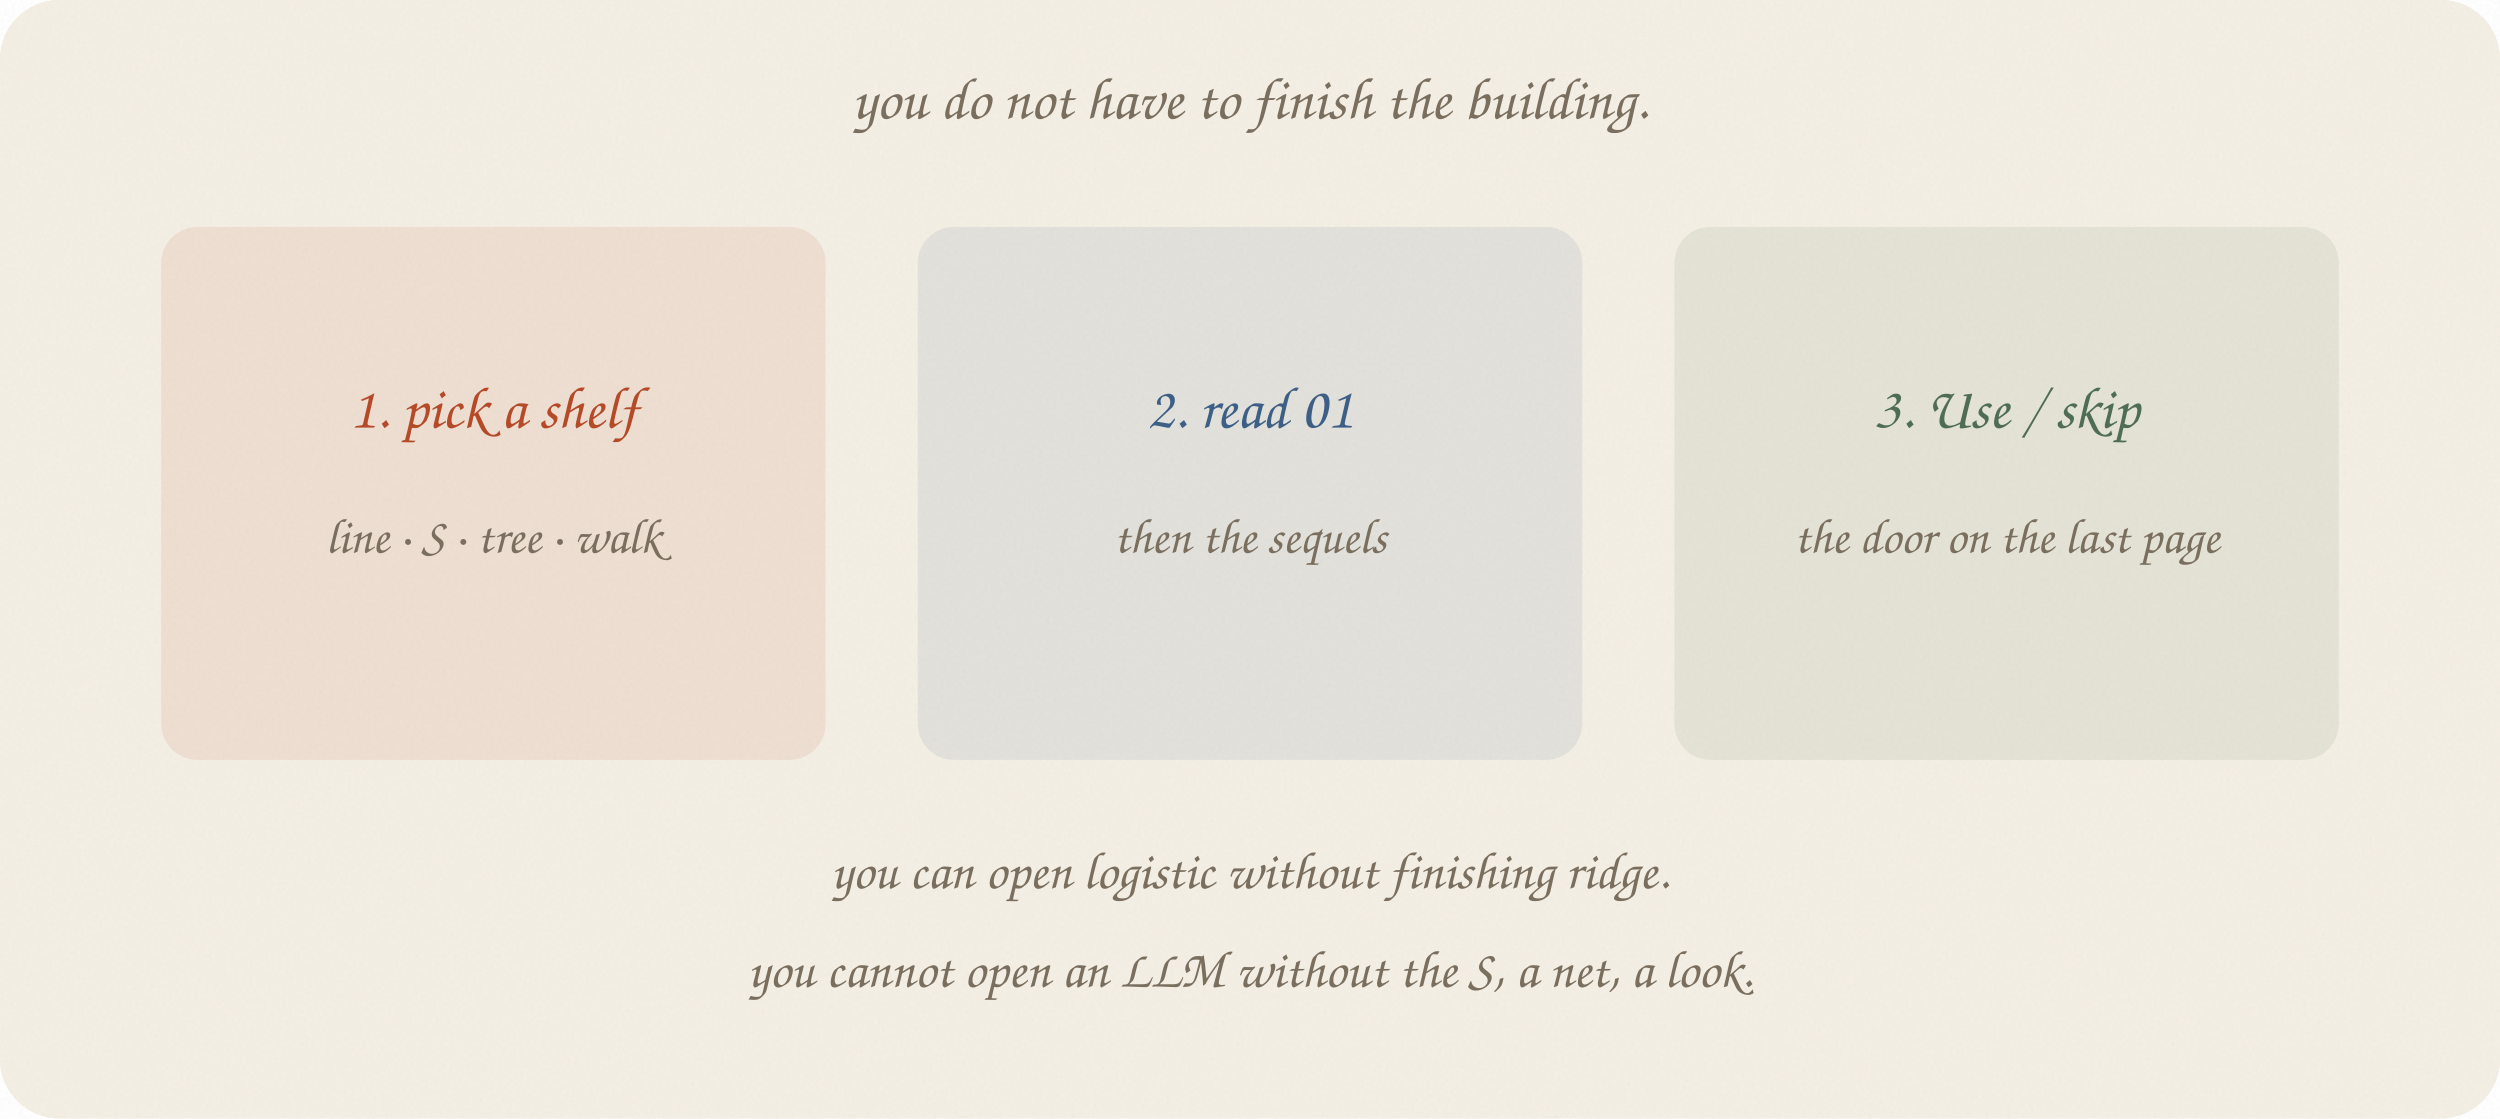
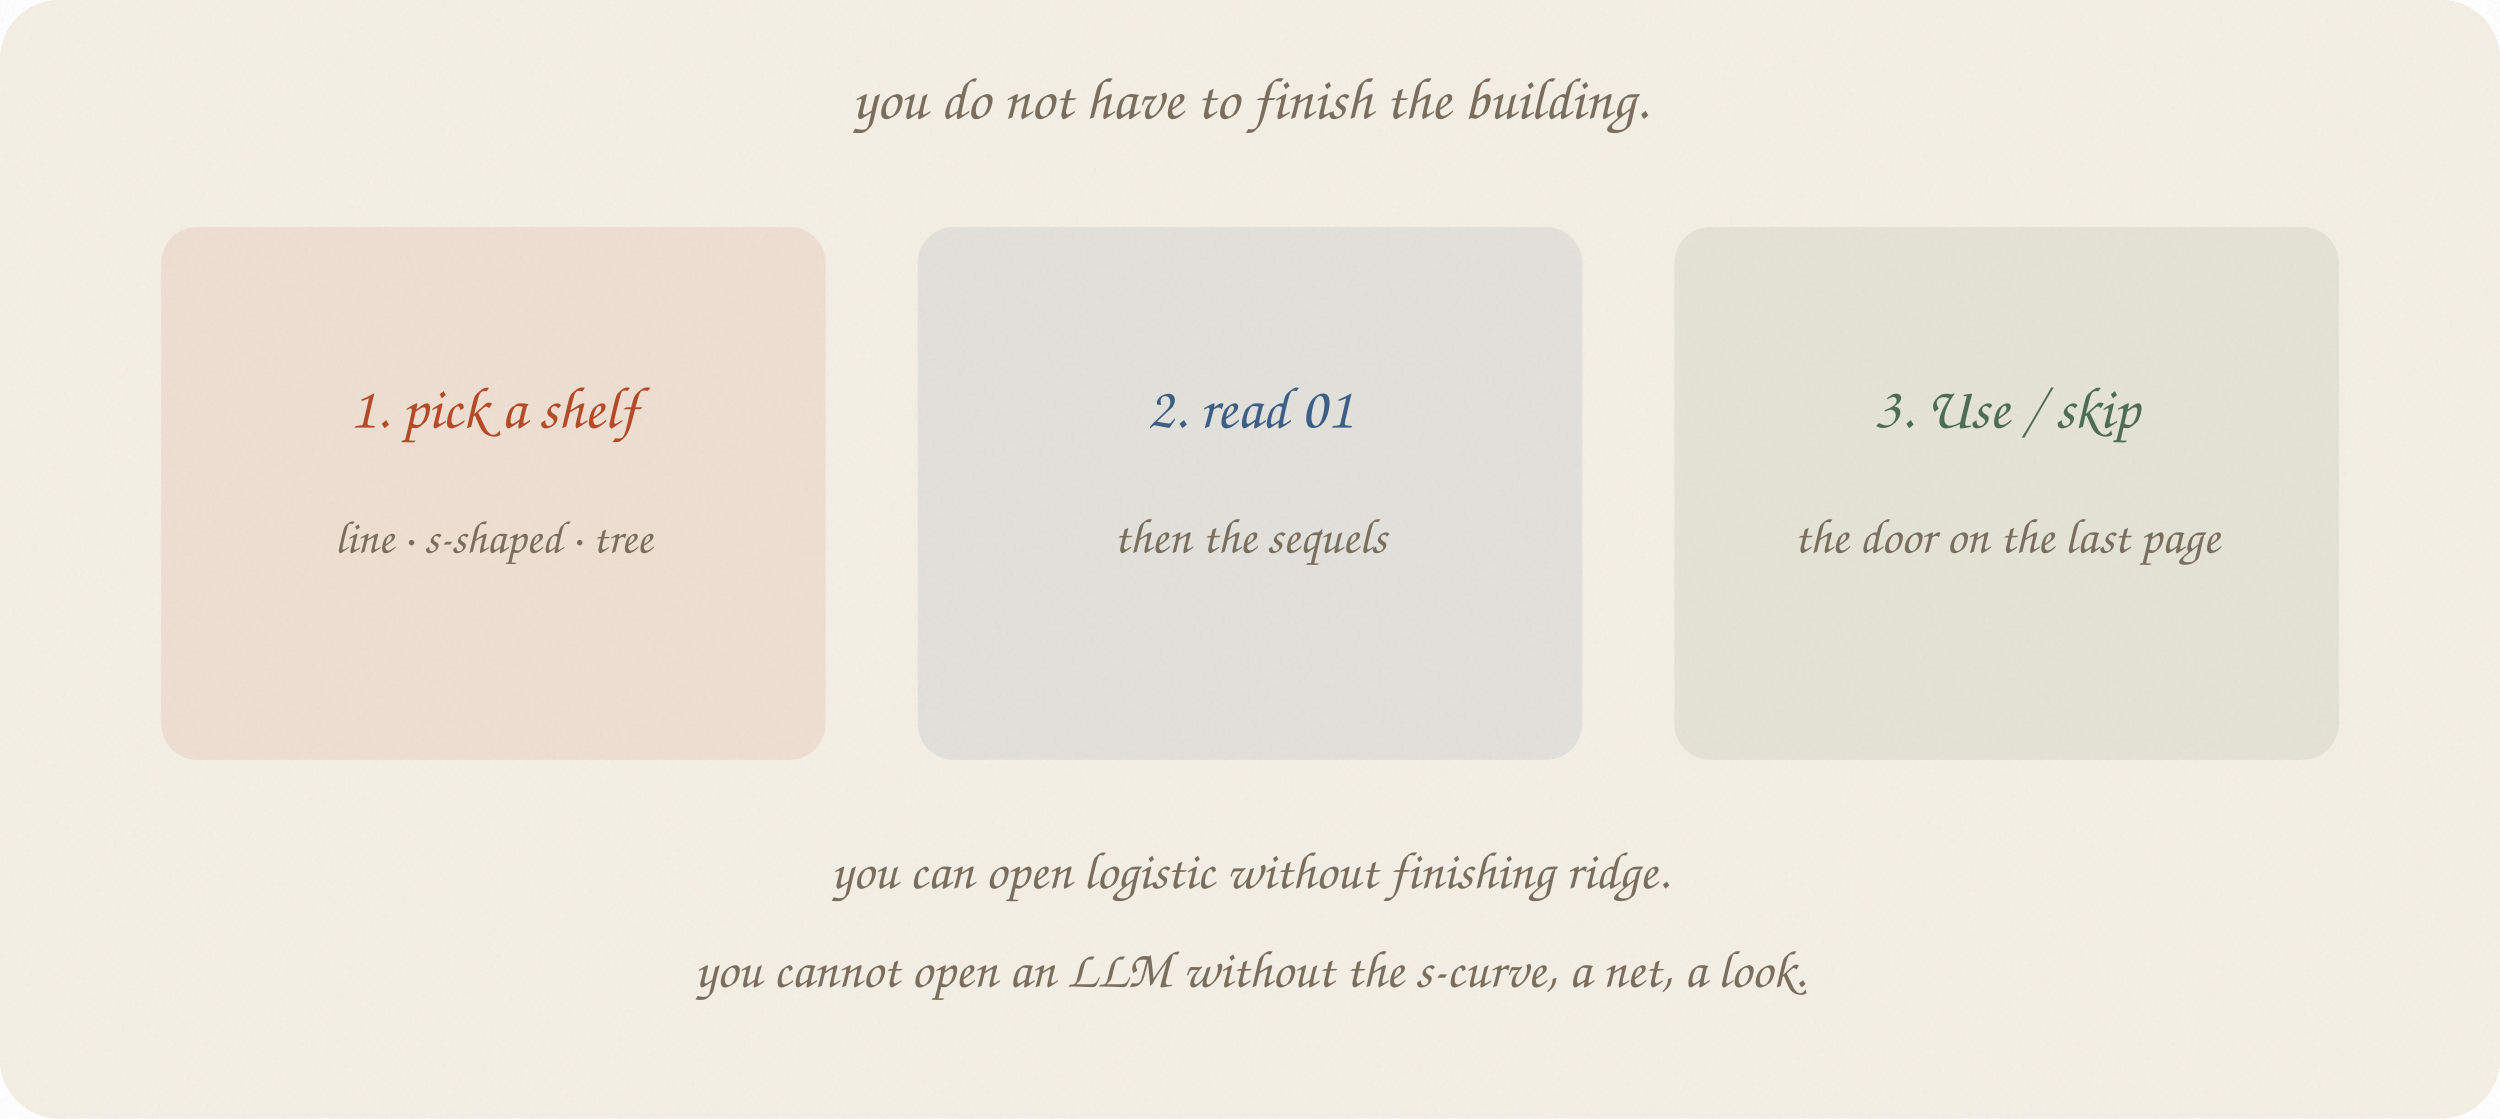
<svg xmlns="http://www.w3.org/2000/svg" viewBox="0 0 760 340" width="760" height="340" role="img" aria-label="pick a shelf, read 01">
  <defs>
    <filter id="grain" x="0" y="0" width="100%" height="100%">
      <feTurbulence type="fractalNoise" baseFrequency="0.9" numOctaves="2" stitchTiles="stitch" result="n" />
      <feColorMatrix type="saturate" values="0" />
      <feComponentTransfer>
        <feFuncA type="linear" slope="0.07" />
      </feComponentTransfer>
      <feBlend in="SourceGraphic" mode="multiply" />
    </filter>
  </defs>
  <rect width="760" height="340" rx="18" ry="18" fill="#f4efe4" />
  <rect width="760" height="340" rx="18" ry="18" fill="#f4efe4" filter="url(#grain)" opacity="0.9" />
  <text x="380" y="36" font-family="Bradley Hand, Apple Chancery, Segoe Script, Comic Sans MS, cursive" font-size="18" fill="#7a6e5e" text-anchor="middle">you do not have to finish the building.</text>
  <rect x="50" y="70" width="200" height="160" rx="10" fill="#b44a28" opacity="0.10" stroke="#b44a28" stroke-width="2" />
  <text x="150" y="130" font-family="Bradley Hand, Apple Chancery, Segoe Script, Comic Sans MS, cursive" font-size="18" fill="#b44a28" text-anchor="middle">1. pick a shelf</text>
-   <text x="150" y="168" font-family="Bradley Hand, Apple Chancery, Segoe Script, Comic Sans MS, cursive" font-size="15" fill="#7a6e5e" text-anchor="middle">line · S · tree · walk</text>
+   <text x="150" y="168" font-family="Bradley Hand, Apple Chancery, Segoe Script, Comic Sans MS, cursive" font-size="14" fill="#7a6e5e" text-anchor="middle">line · s-shaped · tree</text>
  <rect x="280" y="70" width="200" height="160" rx="10" fill="#3d5f86" opacity="0.10" stroke="#3d5f86" stroke-width="2" />
  <text x="380" y="130" font-family="Bradley Hand, Apple Chancery, Segoe Script, Comic Sans MS, cursive" font-size="18" fill="#3d5f86" text-anchor="middle">2. read 01</text>
  <text x="380" y="168" font-family="Bradley Hand, Apple Chancery, Segoe Script, Comic Sans MS, cursive" font-size="15" fill="#7a6e5e" text-anchor="middle">then the sequels</text>
  <rect x="510" y="70" width="200" height="160" rx="10" fill="#4f6d55" opacity="0.10" stroke="#4f6d55" stroke-width="2" />
  <text x="610" y="130" font-family="Bradley Hand, Apple Chancery, Segoe Script, Comic Sans MS, cursive" font-size="18" fill="#4f6d55" text-anchor="middle">3. Use / skip</text>
  <text x="610" y="168" font-family="Bradley Hand, Apple Chancery, Segoe Script, Comic Sans MS, cursive" font-size="15" fill="#7a6e5e" text-anchor="middle">the door on the last page</text>
  <text x="380" y="270" font-family="Bradley Hand, Apple Chancery, Segoe Script, Comic Sans MS, cursive" font-size="16" fill="#7a6e5e" text-anchor="middle">you can open logistic without finishing ridge.</text>
-   <text x="380" y="300" font-family="Bradley Hand, Apple Chancery, Segoe Script, Comic Sans MS, cursive" font-size="16" fill="#7a6e5e" text-anchor="middle">you cannot open an LLM without the S, a net, a look.</text>
+   <text x="380" y="300" font-family="Bradley Hand, Apple Chancery, Segoe Script, Comic Sans MS, cursive" font-size="16" fill="#7a6e5e" text-anchor="middle">you cannot open an LLM without the s-curve, a net, a look.</text>
</svg>
